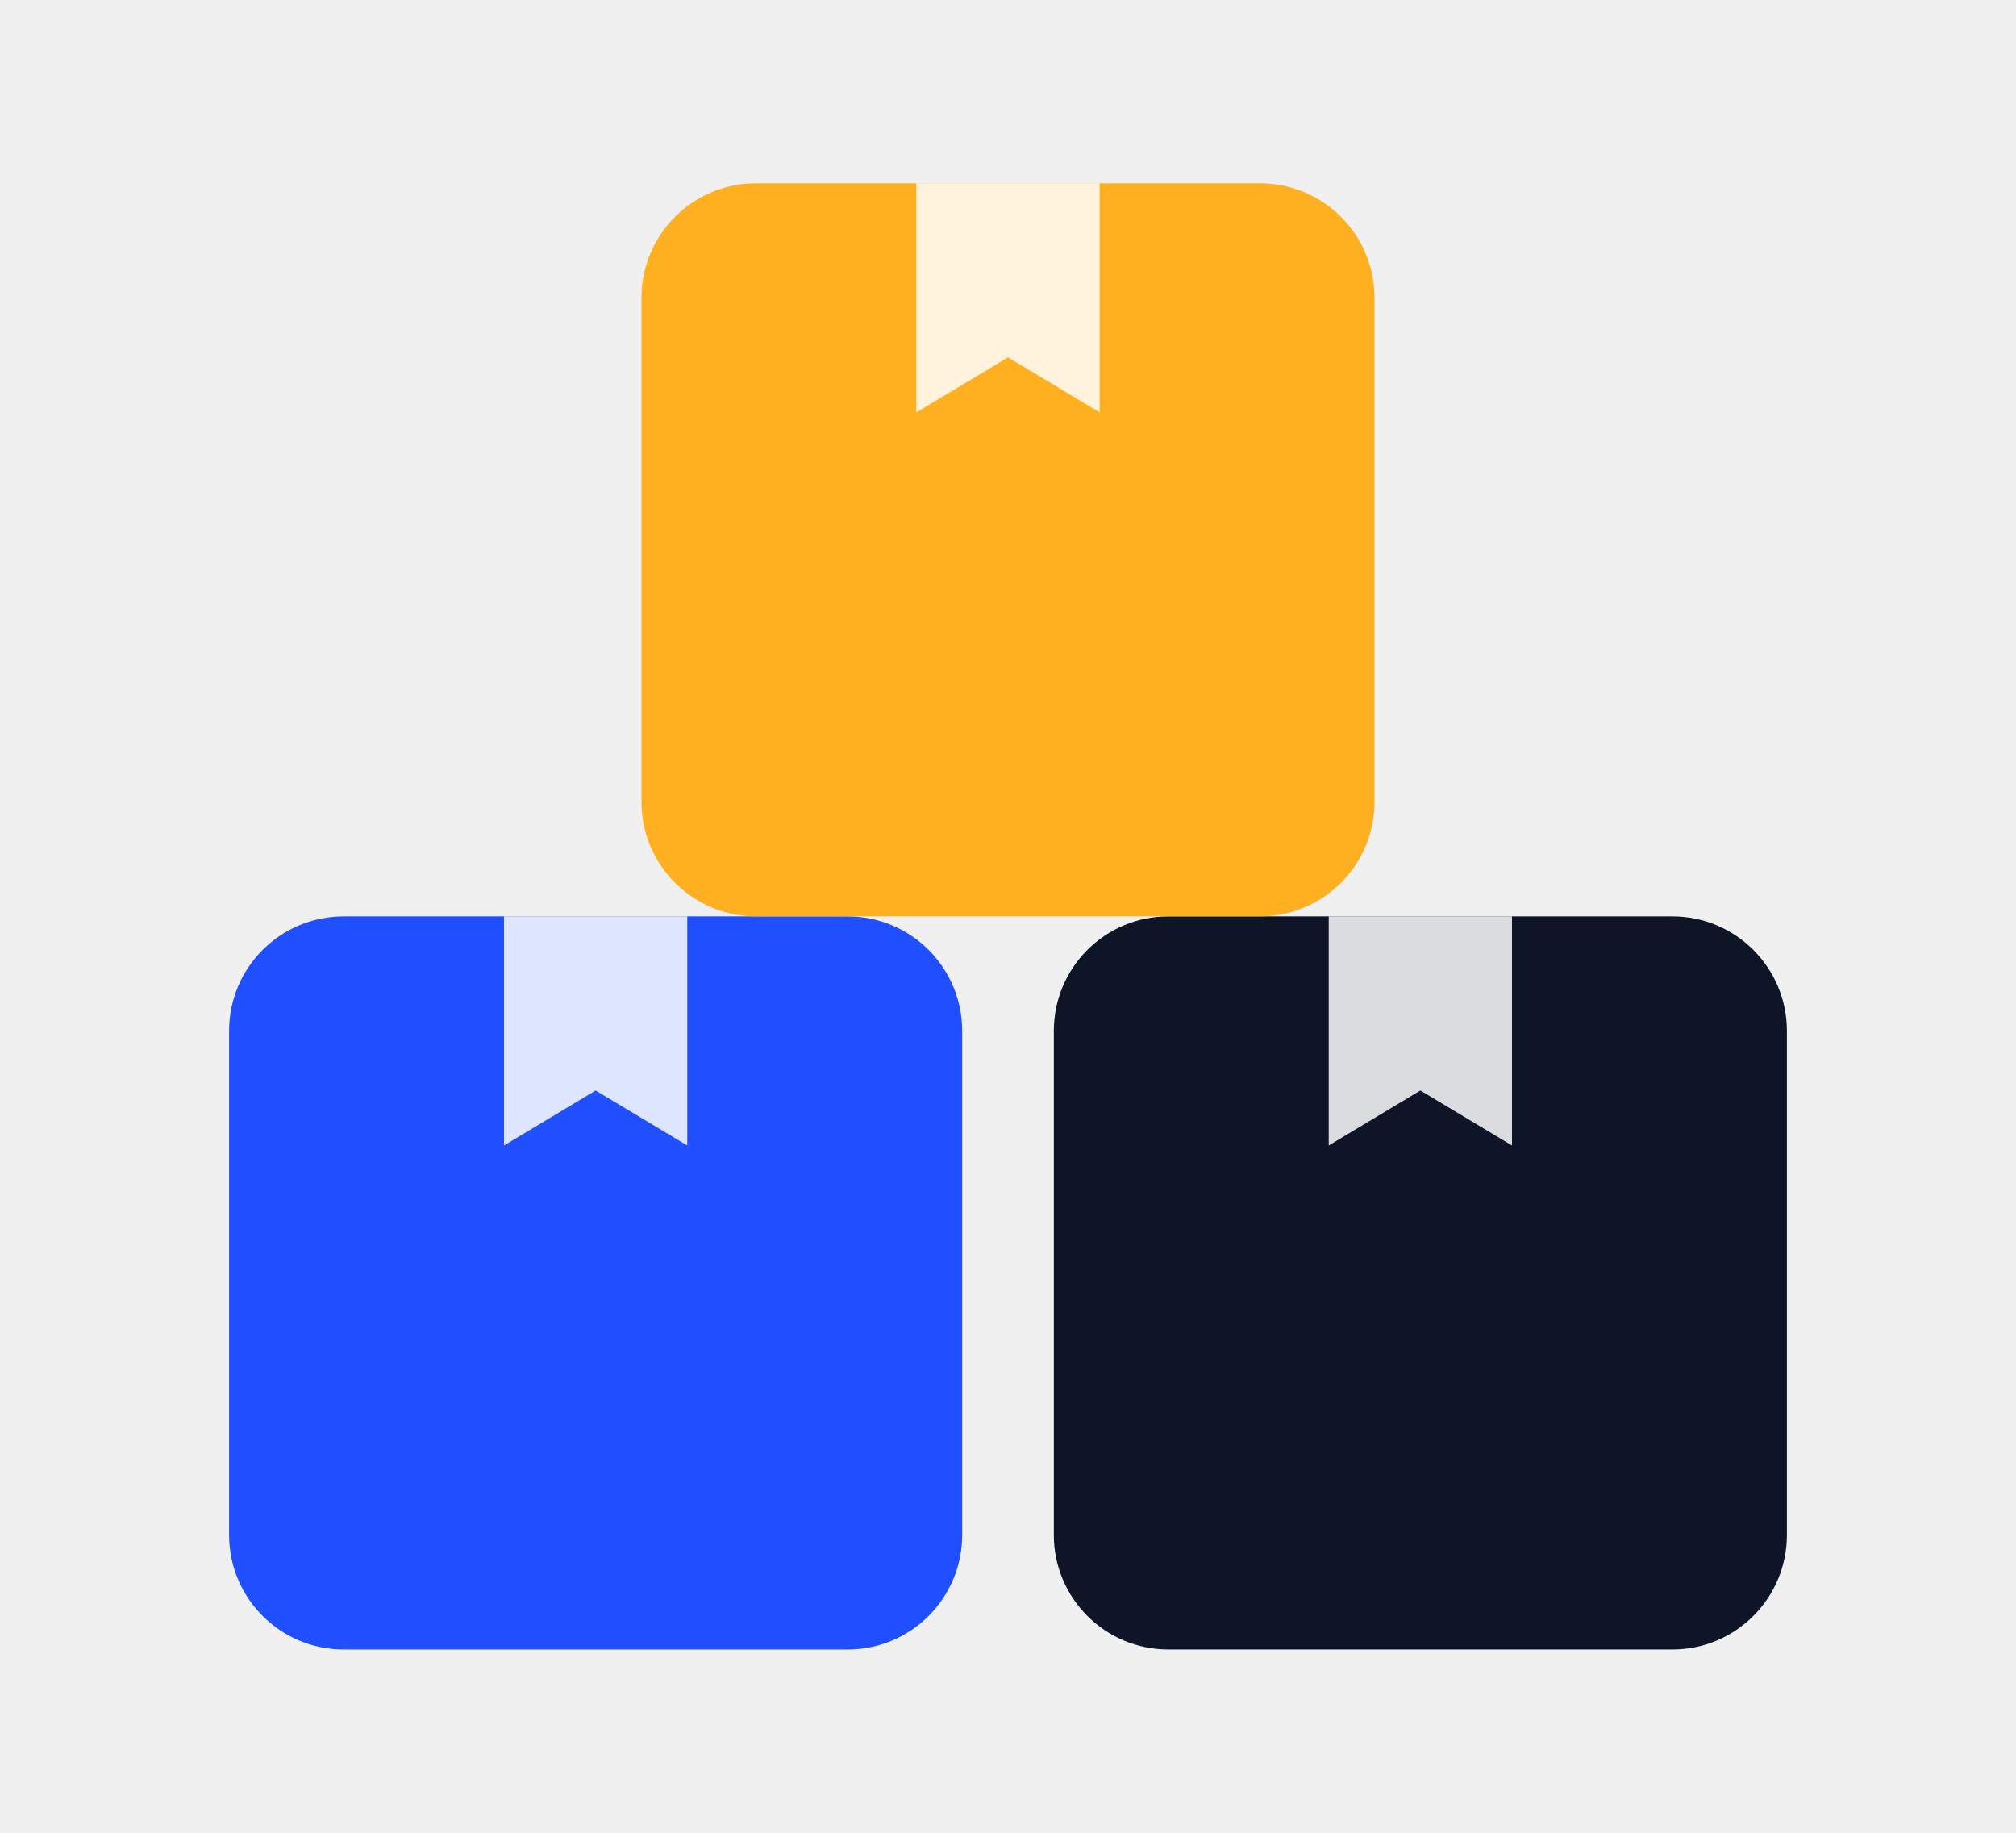
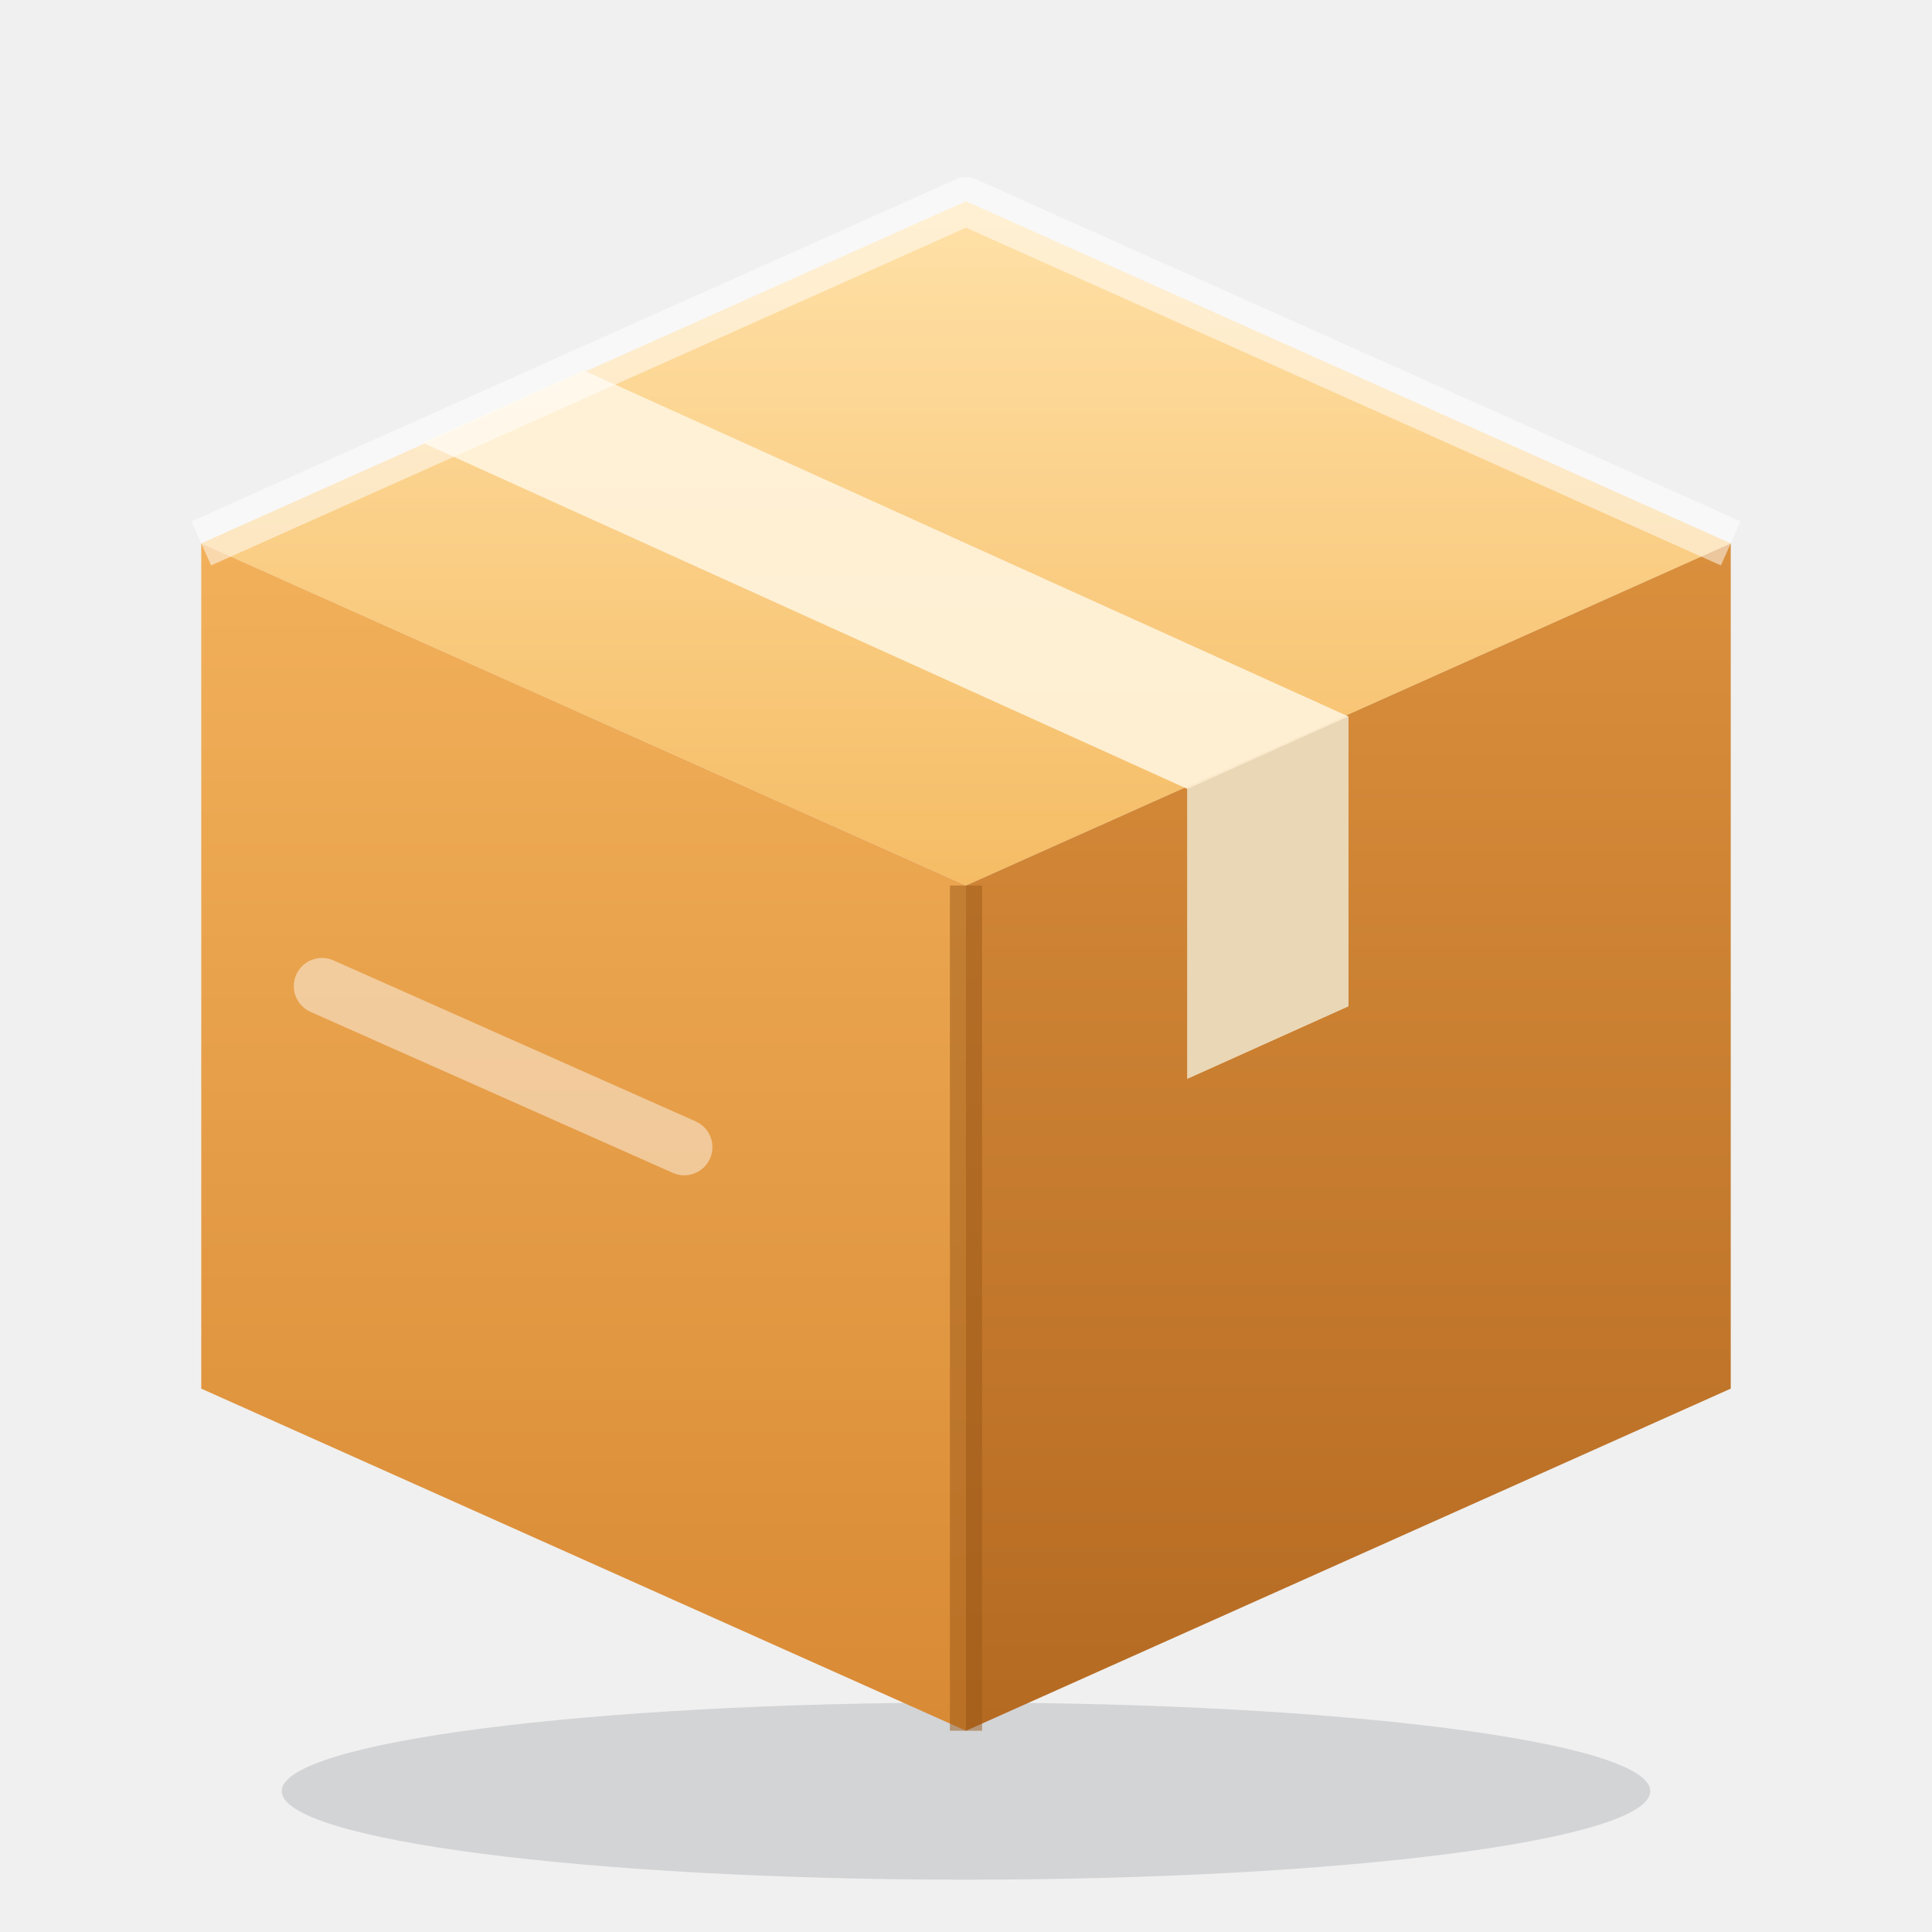
- <svg xmlns="http://www.w3.org/2000/svg" viewBox="0 0 44 40" width="44" height="40">
-   <rect x="5" y="20" width="16" height="16" rx="2.5" fill="#1F4FFF" />
-   <rect x="23" y="20" width="16" height="16" rx="2.5" fill="#0E1526" />
-   <rect x="14" y="4" width="16" height="16" rx="2.5" fill="#FFB020" />
-   <path d="M11 20v5l2-1.2 2 1.2v-5M29 20v5l2-1.2 2 1.2v-5M20 4v5l2-1.2 2 1.2V4" fill="#FFFFFF" opacity=".85" />
+ <svg xmlns="http://www.w3.org/2000/svg" viewBox="0 0 48 48" width="48" height="48">
+   <defs>
+     <linearGradient id="top" x1="0" y1="0" x2="0" y2="1">
+       <stop offset="0" stop-color="#FFE1A8" />
+       <stop offset="1" stop-color="#F5BC64" />
+     </linearGradient>
+     <linearGradient id="l" x1="0" y1="0" x2="0" y2="1">
+       <stop offset="0" stop-color="#F2B05A" />
+       <stop offset="1" stop-color="#D98A34" />
+     </linearGradient>
+     <linearGradient id="r" x1="0" y1="0" x2="0" y2="1">
+       <stop offset="0" stop-color="#D98F3C" />
+       <stop offset="1" stop-color="#B56A22" />
+     </linearGradient>
+   </defs>
+   <ellipse cx="24" cy="44.5" rx="17" ry="2.2" fill="#0E1526" opacity=".13" />
+   <path d="M24 5l19 8.5L24 22 5 13.5z" fill="url(#top)" />
+   <path d="M5 13.5L24 22v21L5 34.5z" fill="url(#l)" />
+   <path d="M43 13.5L24 22v21l19-8.5z" fill="url(#r)" />
+   <path d="M14.5 9.2L33.5 17.8 33.5 25 29.5 26.8 29.5 19.6 10.5 11z" fill="#FFF4DD" opacity=".9" />
+   <path d="M33.5 25l-4 1.8v-7.2l4-1.8z" fill="#E9D7B6" />
+   <path d="M8 24.5l9 4" stroke="#fff" stroke-width="1.4" stroke-linecap="round" opacity=".45" />
+   <path d="M24 22v21" stroke="#9A5718" stroke-width=".8" opacity=".5" />
+   <path d="M5 13.5L24 5l19 8.5" fill="none" stroke="#fff" stroke-width="1.2" stroke-linejoin="round" opacity=".5" />
</svg>
